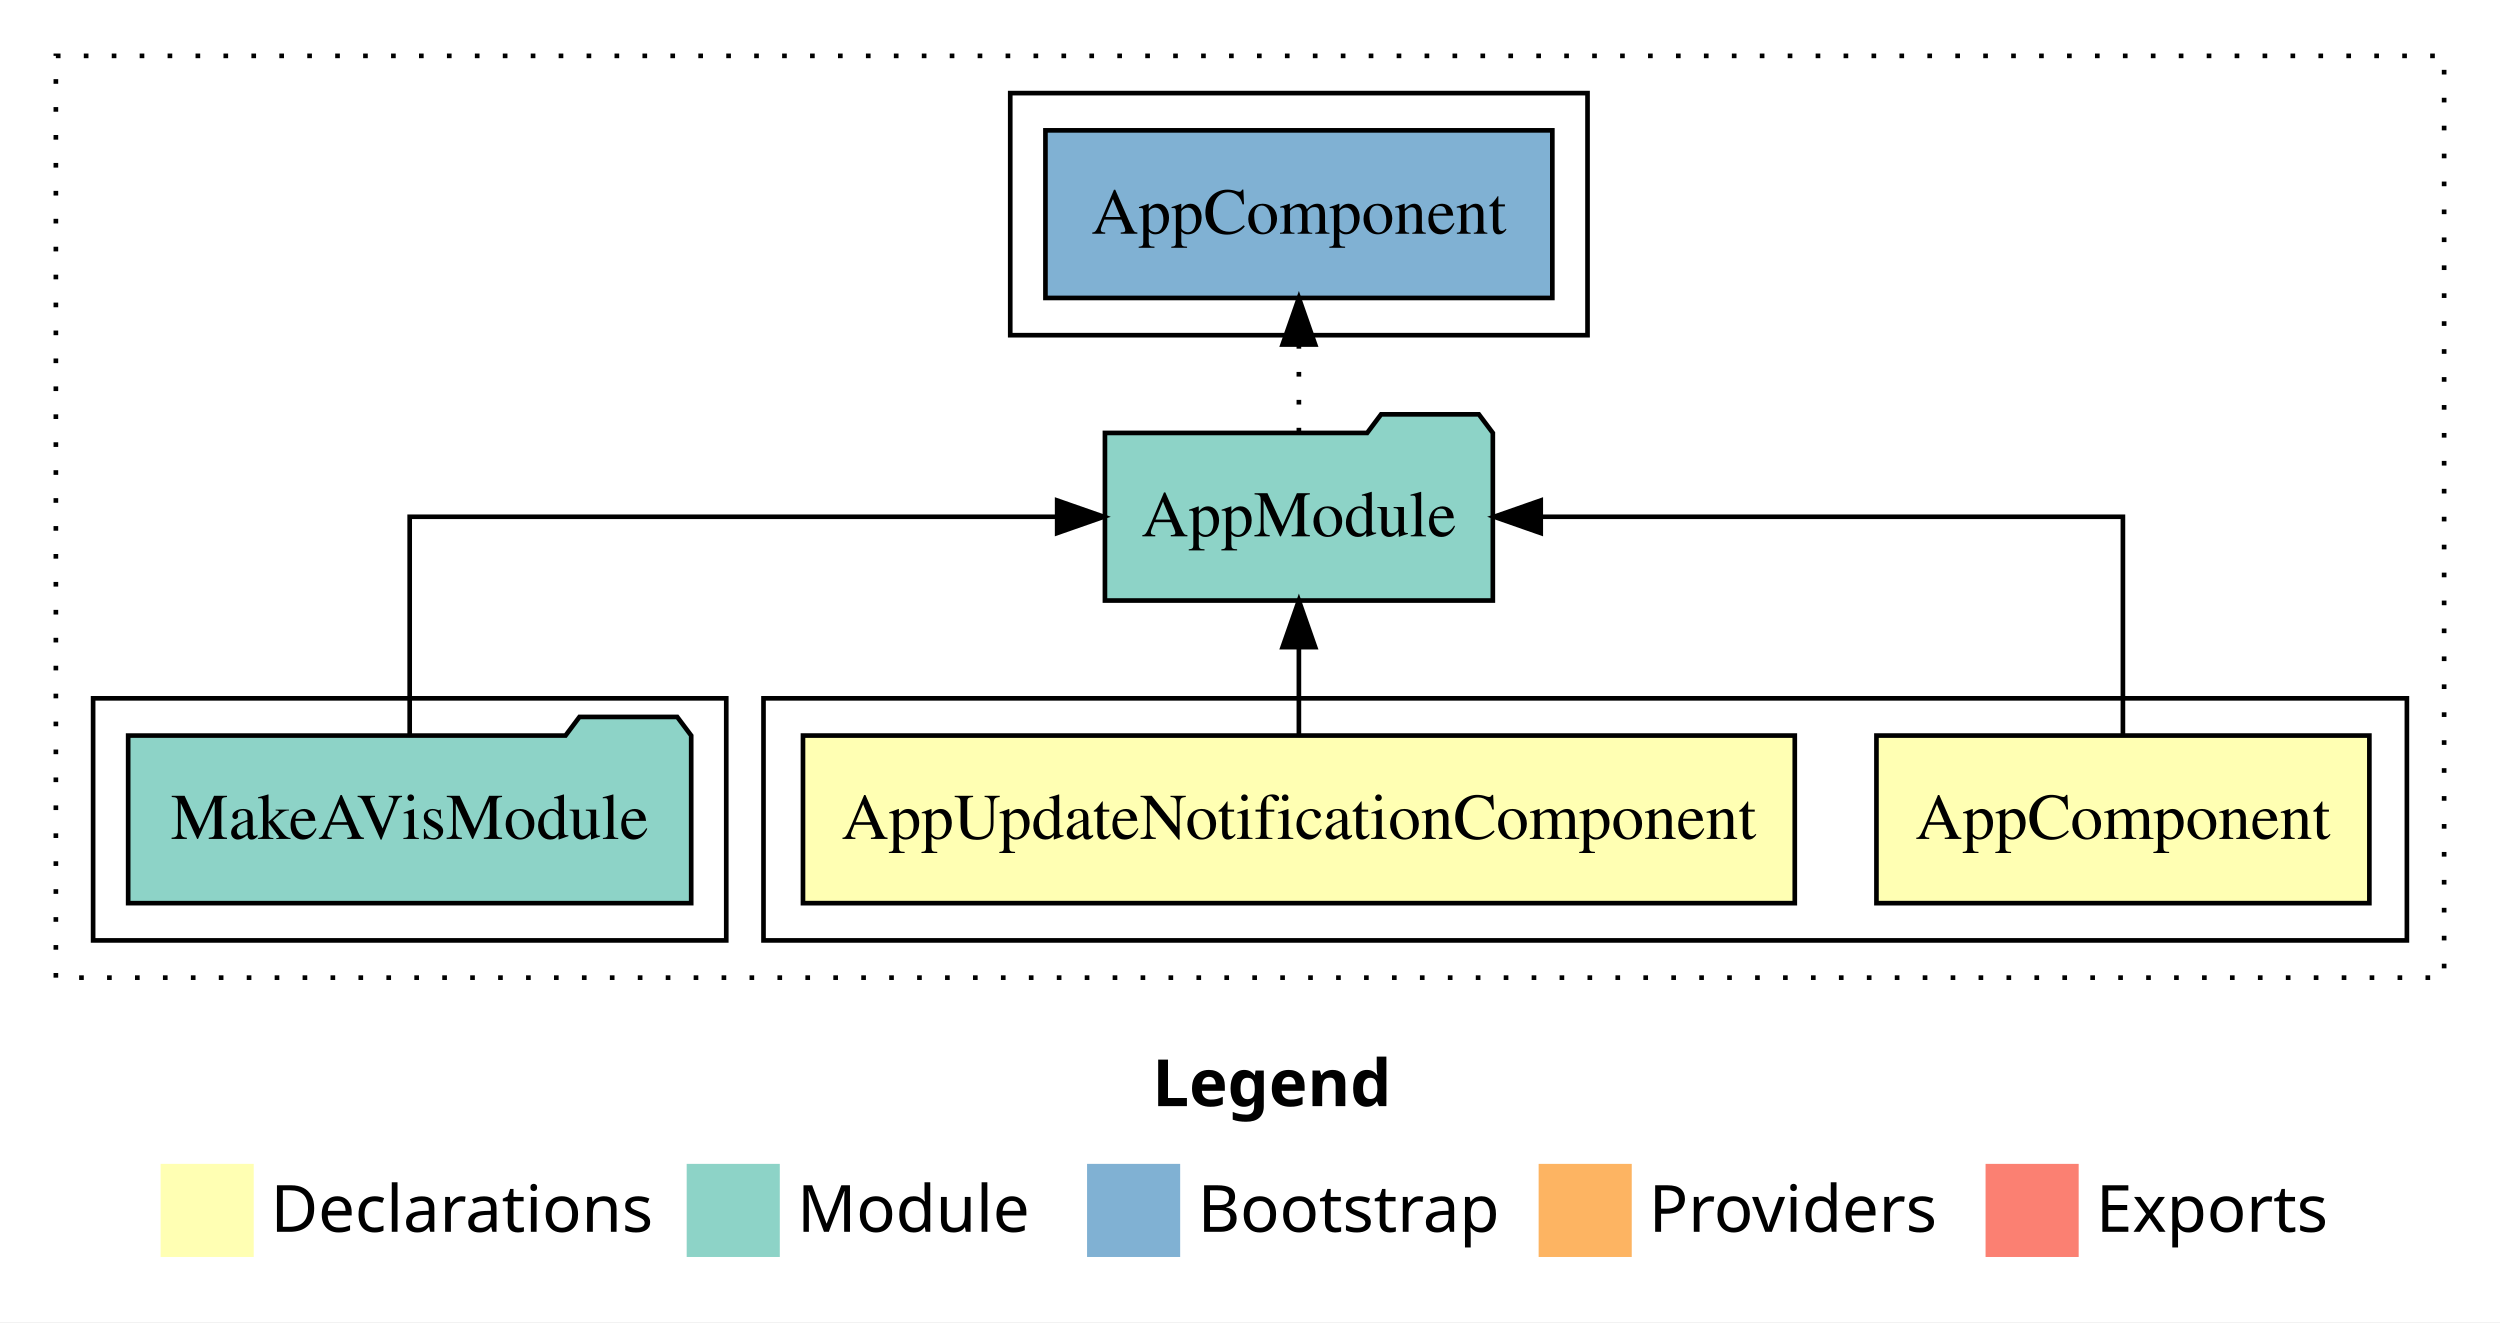
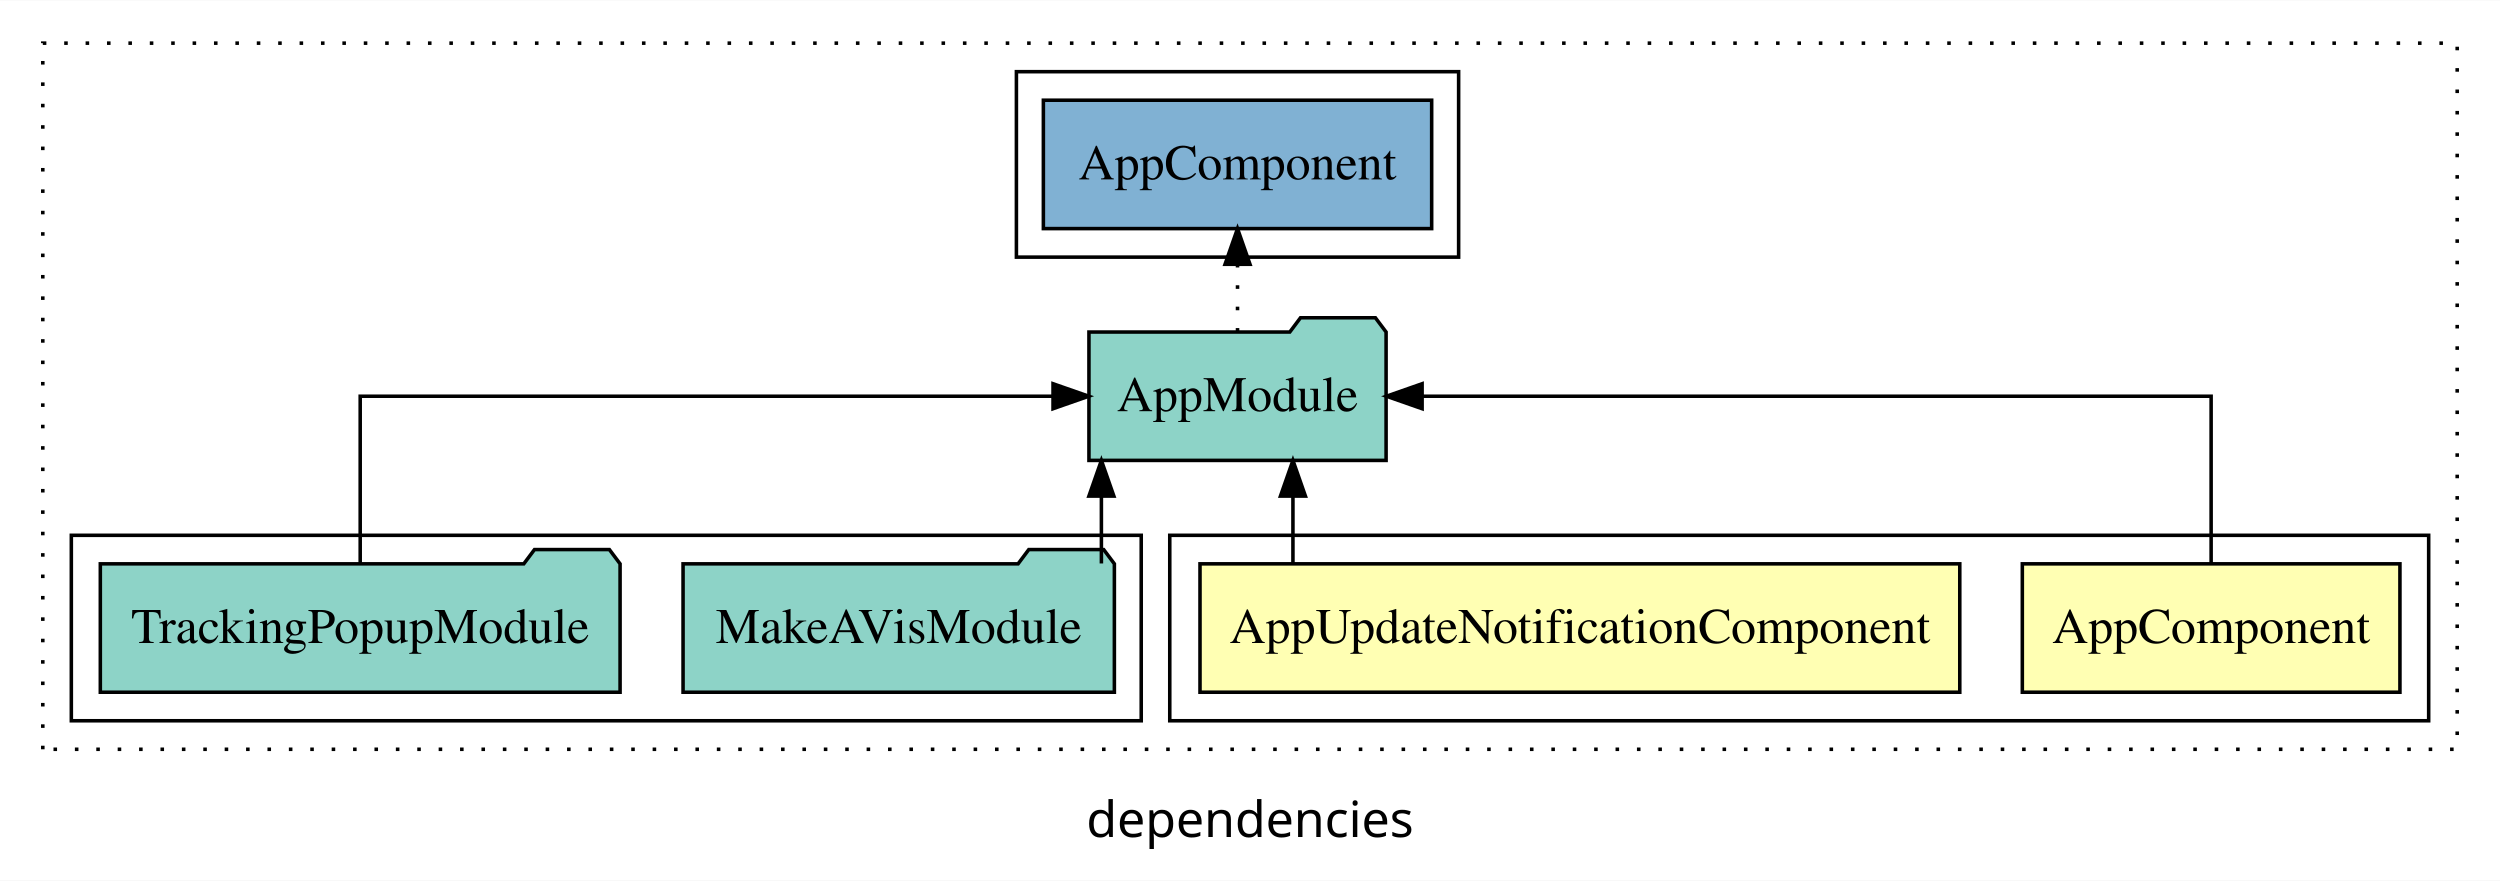
- <svg xmlns="http://www.w3.org/2000/svg" width="537pt" height="284pt" viewBox="0.00 0.00 537.00 284.00">
-   <g id="graph0" class="graph" transform="scale(1 1) rotate(0) translate(4 280)">
-     <polygon fill="white" stroke="transparent" points="-4,4 -4,-280 533,-280 533,4 -4,4" />
-     <text text-anchor="start" x="243.51" y="-42.4" font-family="sans-serif" font-weight="bold" font-size="14.00">Legend</text>
-     <polygon fill="#ffffb3" stroke="transparent" points="30.5,-10 30.5,-30 50.5,-30 50.5,-10 30.5,-10" />
-     <text text-anchor="start" x="54.13" y="-15.4" font-family="sans-serif" font-size="14.00">  Declarations</text>
-     <polygon fill="#8dd3c7" stroke="transparent" points="143.5,-10 143.5,-30 163.5,-30 163.5,-10 143.5,-10" />
-     <text text-anchor="start" x="167.23" y="-15.4" font-family="sans-serif" font-size="14.00">  Module</text>
-     <polygon fill="#80b1d3" stroke="transparent" points="229.5,-10 229.5,-30 249.5,-30 249.5,-10 229.5,-10" />
-     <text text-anchor="start" x="253.28" y="-15.4" font-family="sans-serif" font-size="14.00">  Bootstrap</text>
-     <polygon fill="#fdb462" stroke="transparent" points="326.5,-10 326.5,-30 346.5,-30 346.5,-10 326.5,-10" />
-     <text text-anchor="start" x="350.17" y="-15.4" font-family="sans-serif" font-size="14.00">  Providers</text>
-     <polygon fill="#fb8072" stroke="transparent" points="422.5,-10 422.5,-30 442.5,-30 442.5,-10 422.5,-10" />
-     <text text-anchor="start" x="446.23" y="-15.4" font-family="sans-serif" font-size="14.00">  Exports</text>
+ <svg xmlns="http://www.w3.org/2000/svg" width="701pt" height="247pt" viewBox="0.00 0.00 701.00 246.80">
+   <g id="graph0" class="graph" transform="scale(1 1) rotate(0) translate(4 242.8)">
+     <polygon fill="white" stroke="transparent" points="-4,4 -4,-242.8 697,-242.8 697,4 -4,4" />
+     <text text-anchor="middle" x="346.5" y="-8.2" font-family="sans-serif" font-size="14.00">dependencies</text>
    <g id="clust1" class="cluster">
-       <polygon fill="none" stroke="black" stroke-dasharray="1,5" points="8,-70 8,-268 521,-268 521,-70 8,-70" />
+       <polygon fill="none" stroke="black" stroke-dasharray="1,5" points="8,-32.8 8,-230.8 685,-230.8 685,-32.8 8,-32.8" />
    </g>
    <g id="clust2" class="cluster">
-       <polygon fill="none" stroke="black" points="160,-78 160,-130 513,-130 513,-78 160,-78" />
+       <polygon fill="none" stroke="black" points="324,-40.8 324,-92.8 677,-92.8 677,-40.8 324,-40.8" />
+     </g>
+     <g id="clust7" class="cluster">
+       <polygon fill="none" stroke="black" points="281,-170.8 281,-222.8 405,-222.8 405,-170.8 281,-170.8" />
    </g>
    <g id="clust5" class="cluster">
-       <polygon fill="none" stroke="black" points="16,-78 16,-130 152,-130 152,-78 16,-78" />
-     </g>
-     <g id="clust7" class="cluster">
-       <polygon fill="none" stroke="black" points="213,-208 213,-260 337,-260 337,-208 213,-208" />
+       <polygon fill="none" stroke="black" points="16,-40.8 16,-92.8 316,-92.8 316,-40.8 16,-40.8" />
    </g>
    <g id="node1" class="node">
-       <polygon fill="#ffffb3" stroke="black" points="504.94,-122 399.06,-122 399.06,-86 504.94,-86 504.94,-122" />
-       <text text-anchor="middle" x="452" y="-99.8" font-family="Times,serif" font-size="14.00">AppComponent</text>
+       <polygon fill="#ffffb3" stroke="black" points="668.94,-84.8 563.06,-84.8 563.06,-48.8 668.94,-48.8 668.94,-84.8" />
+       <text text-anchor="middle" x="616" y="-62.6" font-family="Times,serif" font-size="14.00">AppComponent</text>
    </g>
    <g id="node3" class="node">
-       <polygon fill="#8dd3c7" stroke="black" points="316.66,-187 313.66,-191 292.66,-191 289.66,-187 233.34,-187 233.34,-151 316.66,-151 316.66,-187" />
-       <text text-anchor="middle" x="275" y="-164.8" font-family="Times,serif" font-size="14.00">AppModule</text>
+       <polygon fill="#8dd3c7" stroke="black" points="384.66,-149.8 381.66,-153.8 360.66,-153.8 357.66,-149.8 301.34,-149.8 301.34,-113.8 384.66,-113.8 384.66,-149.8" />
+       <text text-anchor="middle" x="343" y="-127.6" font-family="Times,serif" font-size="14.00">AppModule</text>
    </g>
    <g id="edge1" class="edge">
-       <path fill="none" stroke="black" d="M452,-122.11C452,-141.34 452,-169 452,-169 452,-169 326.95,-169 326.95,-169" />
-       <polygon fill="black" stroke="black" points="326.95,-165.5 316.95,-169 326.95,-172.5 326.95,-165.5" />
+       <path fill="none" stroke="black" d="M616,-84.91C616,-104.14 616,-131.8 616,-131.8 616,-131.8 394.76,-131.8 394.76,-131.8" />
+       <polygon fill="black" stroke="black" points="394.76,-128.3 384.76,-131.8 394.76,-135.3 394.76,-128.3" />
    </g>
    <g id="node2" class="node">
-       <polygon fill="#ffffb3" stroke="black" points="381.52,-122 168.48,-122 168.48,-86 381.52,-86 381.52,-122" />
-       <text text-anchor="middle" x="275" y="-99.8" font-family="Times,serif" font-size="14.00">AppUpdateNotificationComponent</text>
+       <polygon fill="#ffffb3" stroke="black" points="545.52,-84.8 332.48,-84.8 332.48,-48.8 545.52,-48.8 545.52,-84.8" />
+       <text text-anchor="middle" x="439" y="-62.6" font-family="Times,serif" font-size="14.00">AppUpdateNotificationComponent</text>
    </g>
    <g id="edge2" class="edge">
-       <path fill="none" stroke="black" d="M275,-122.11C275,-122.11 275,-140.99 275,-140.99" />
-       <polygon fill="black" stroke="black" points="271.5,-140.99 275,-150.99 278.5,-140.99 271.5,-140.99" />
+       <path fill="none" stroke="black" d="M358.54,-84.91C358.54,-84.91 358.54,-103.79 358.54,-103.79" />
+       <polygon fill="black" stroke="black" points="355.04,-103.79 358.54,-113.79 362.04,-103.79 355.04,-103.79" />
+     </g>
+     <g id="node6" class="node">
+       <polygon fill="#80b1d3" stroke="black" points="397.44,-214.8 288.56,-214.8 288.56,-178.8 397.44,-178.8 397.44,-214.8" />
+       <text text-anchor="middle" x="343" y="-192.6" font-family="Times,serif" font-size="14.00">AppComponent </text>
+     </g>
+     <g id="edge5" class="edge">
+       <path fill="none" stroke="black" stroke-dasharray="1,5" d="M343,-149.91C343,-149.91 343,-168.79 343,-168.79" />
+       <polygon fill="black" stroke="black" points="339.5,-168.79 343,-178.79 346.5,-168.79 339.5,-168.79" />
+     </g>
+     <g id="node4" class="node">
+       <polygon fill="#8dd3c7" stroke="black" points="308.47,-84.8 305.47,-88.8 284.47,-88.8 281.47,-84.8 187.53,-84.8 187.53,-48.8 308.47,-48.8 308.47,-84.8" />
+       <text text-anchor="middle" x="248" y="-62.6" font-family="Times,serif" font-size="14.00">MakeAVisModule</text>
+     </g>
+     <g id="edge3" class="edge">
+       <path fill="none" stroke="black" d="M304.83,-84.91C304.83,-84.91 304.83,-103.79 304.83,-103.79" />
+       <polygon fill="black" stroke="black" points="301.33,-103.79 304.83,-113.79 308.33,-103.79 301.33,-103.79" />
    </g>
    <g id="node5" class="node">
-       <polygon fill="#80b1d3" stroke="black" points="329.44,-252 220.56,-252 220.56,-216 329.44,-216 329.44,-252" />
-       <text text-anchor="middle" x="275" y="-229.8" font-family="Times,serif" font-size="14.00">AppComponent </text>
+       <polygon fill="#8dd3c7" stroke="black" points="169.87,-84.8 166.87,-88.8 145.87,-88.8 142.87,-84.8 24.13,-84.8 24.13,-48.8 169.87,-48.8 169.87,-84.8" />
+       <text text-anchor="middle" x="97" y="-62.6" font-family="Times,serif" font-size="14.00">TrackingPopupModule</text>
    </g>
    <g id="edge4" class="edge">
-       <path fill="none" stroke="black" stroke-dasharray="1,5" d="M275,-187.11C275,-187.11 275,-205.99 275,-205.99" />
-       <polygon fill="black" stroke="black" points="271.5,-205.99 275,-215.99 278.5,-205.99 271.5,-205.99" />
-     </g>
-     <g id="node4" class="node">
-       <polygon fill="#8dd3c7" stroke="black" points="144.47,-122 141.47,-126 120.47,-126 117.47,-122 23.53,-122 23.53,-86 144.47,-86 144.47,-122" />
-       <text text-anchor="middle" x="84" y="-99.8" font-family="Times,serif" font-size="14.00">MakeAVisModule</text>
-     </g>
-     <g id="edge3" class="edge">
-       <path fill="none" stroke="black" d="M84,-122.11C84,-141.34 84,-169 84,-169 84,-169 223.08,-169 223.08,-169" />
-       <polygon fill="black" stroke="black" points="223.08,-172.5 233.08,-169 223.08,-165.5 223.08,-172.5" />
+       <path fill="none" stroke="black" d="M97,-84.91C97,-104.14 97,-131.8 97,-131.8 97,-131.8 291.27,-131.8 291.27,-131.8" />
+       <polygon fill="black" stroke="black" points="291.27,-135.3 301.27,-131.8 291.27,-128.3 291.27,-135.3" />
    </g>
  </g>
</svg>
